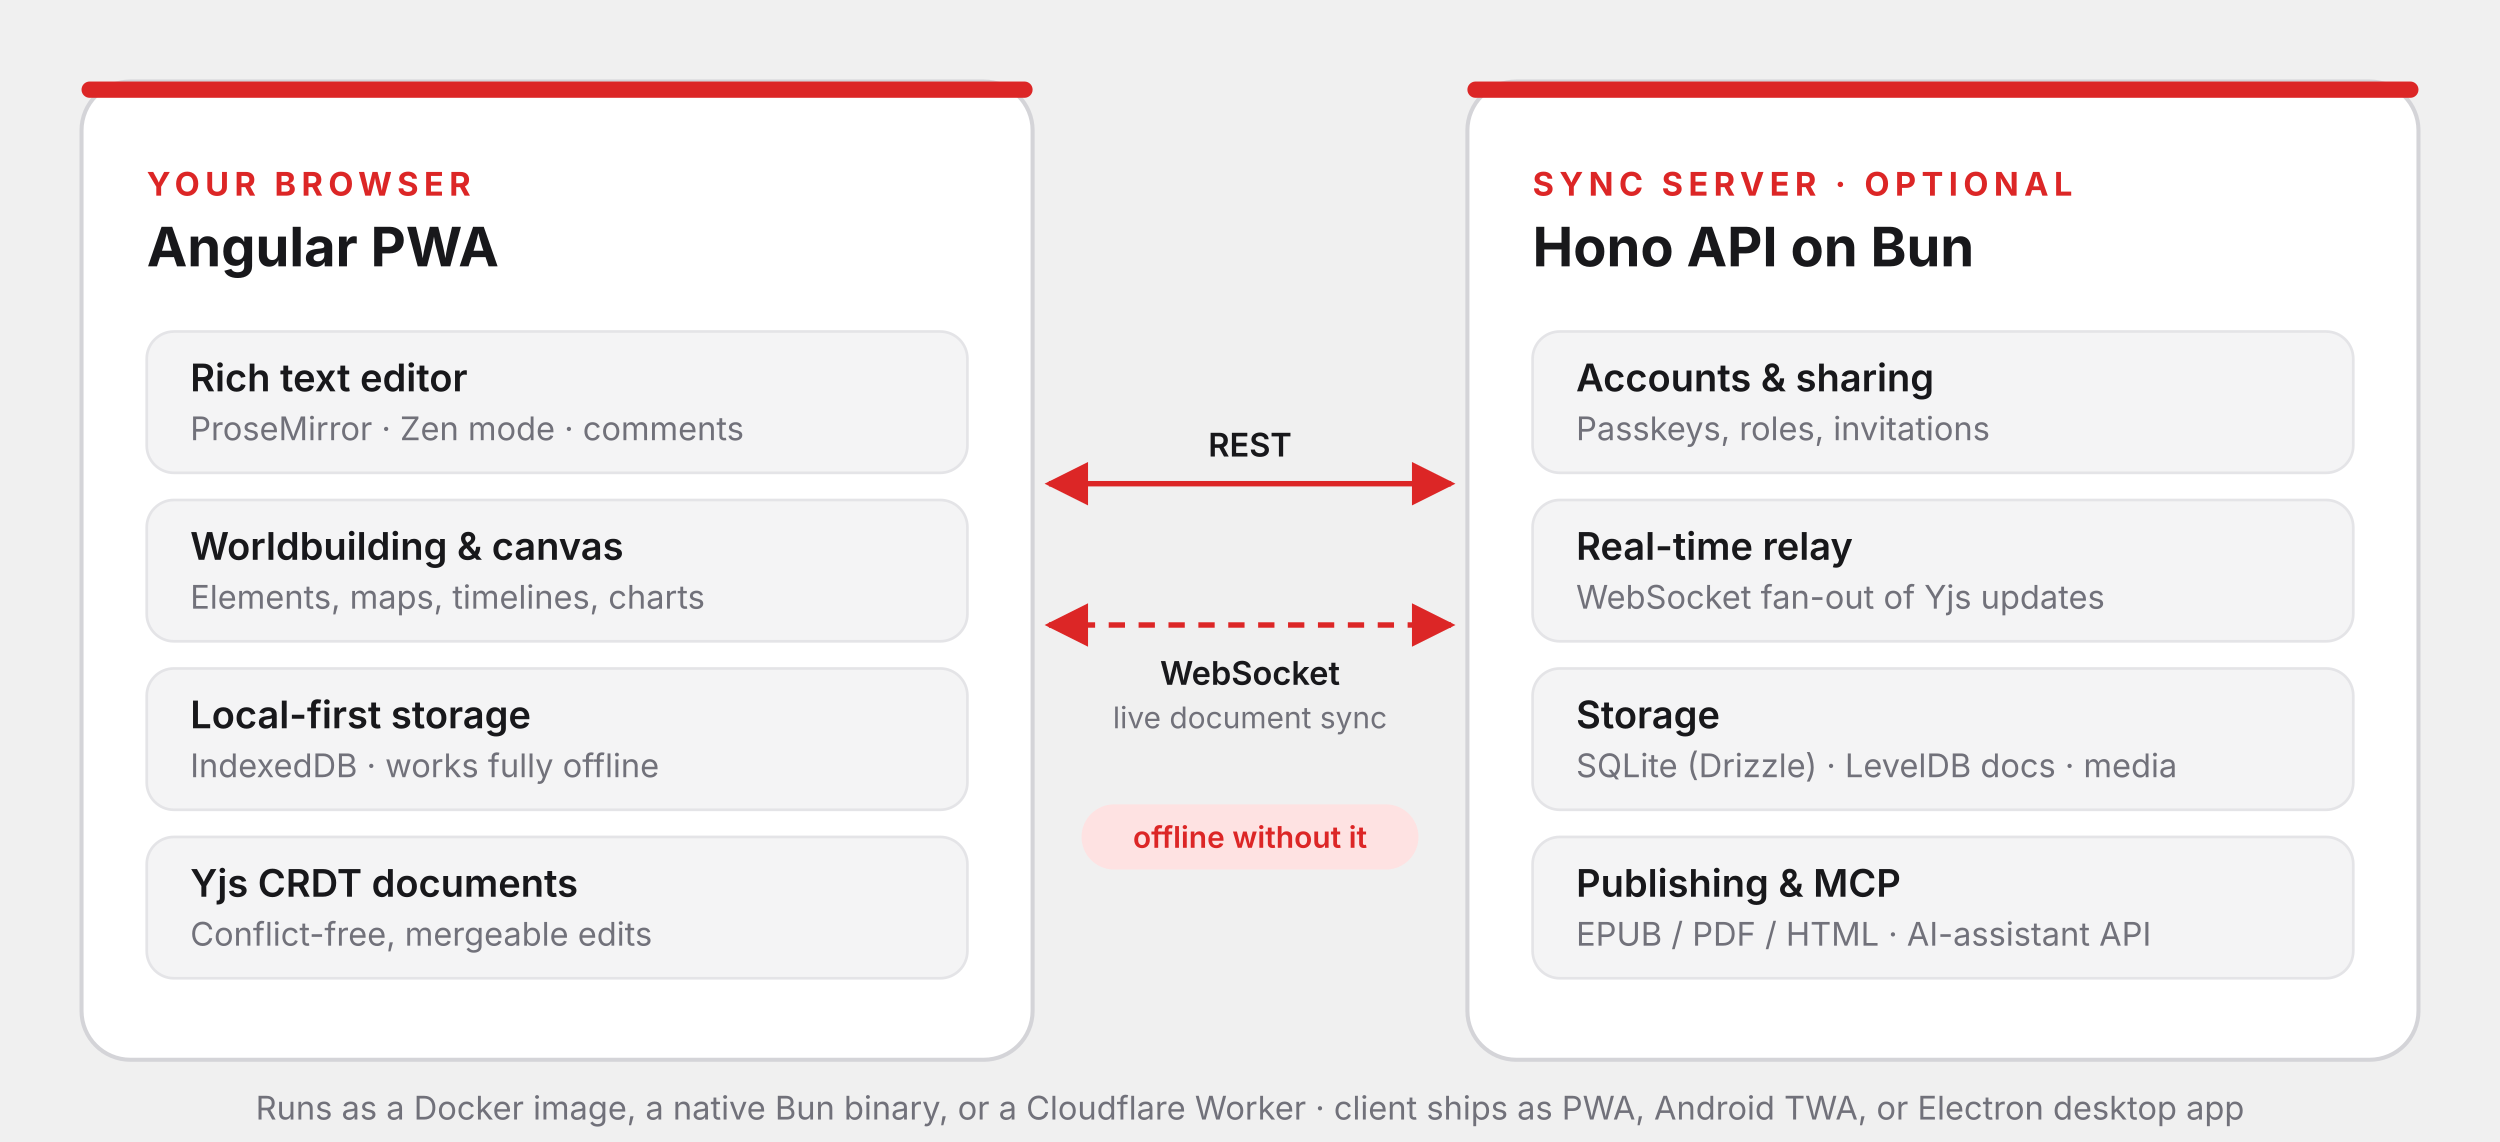
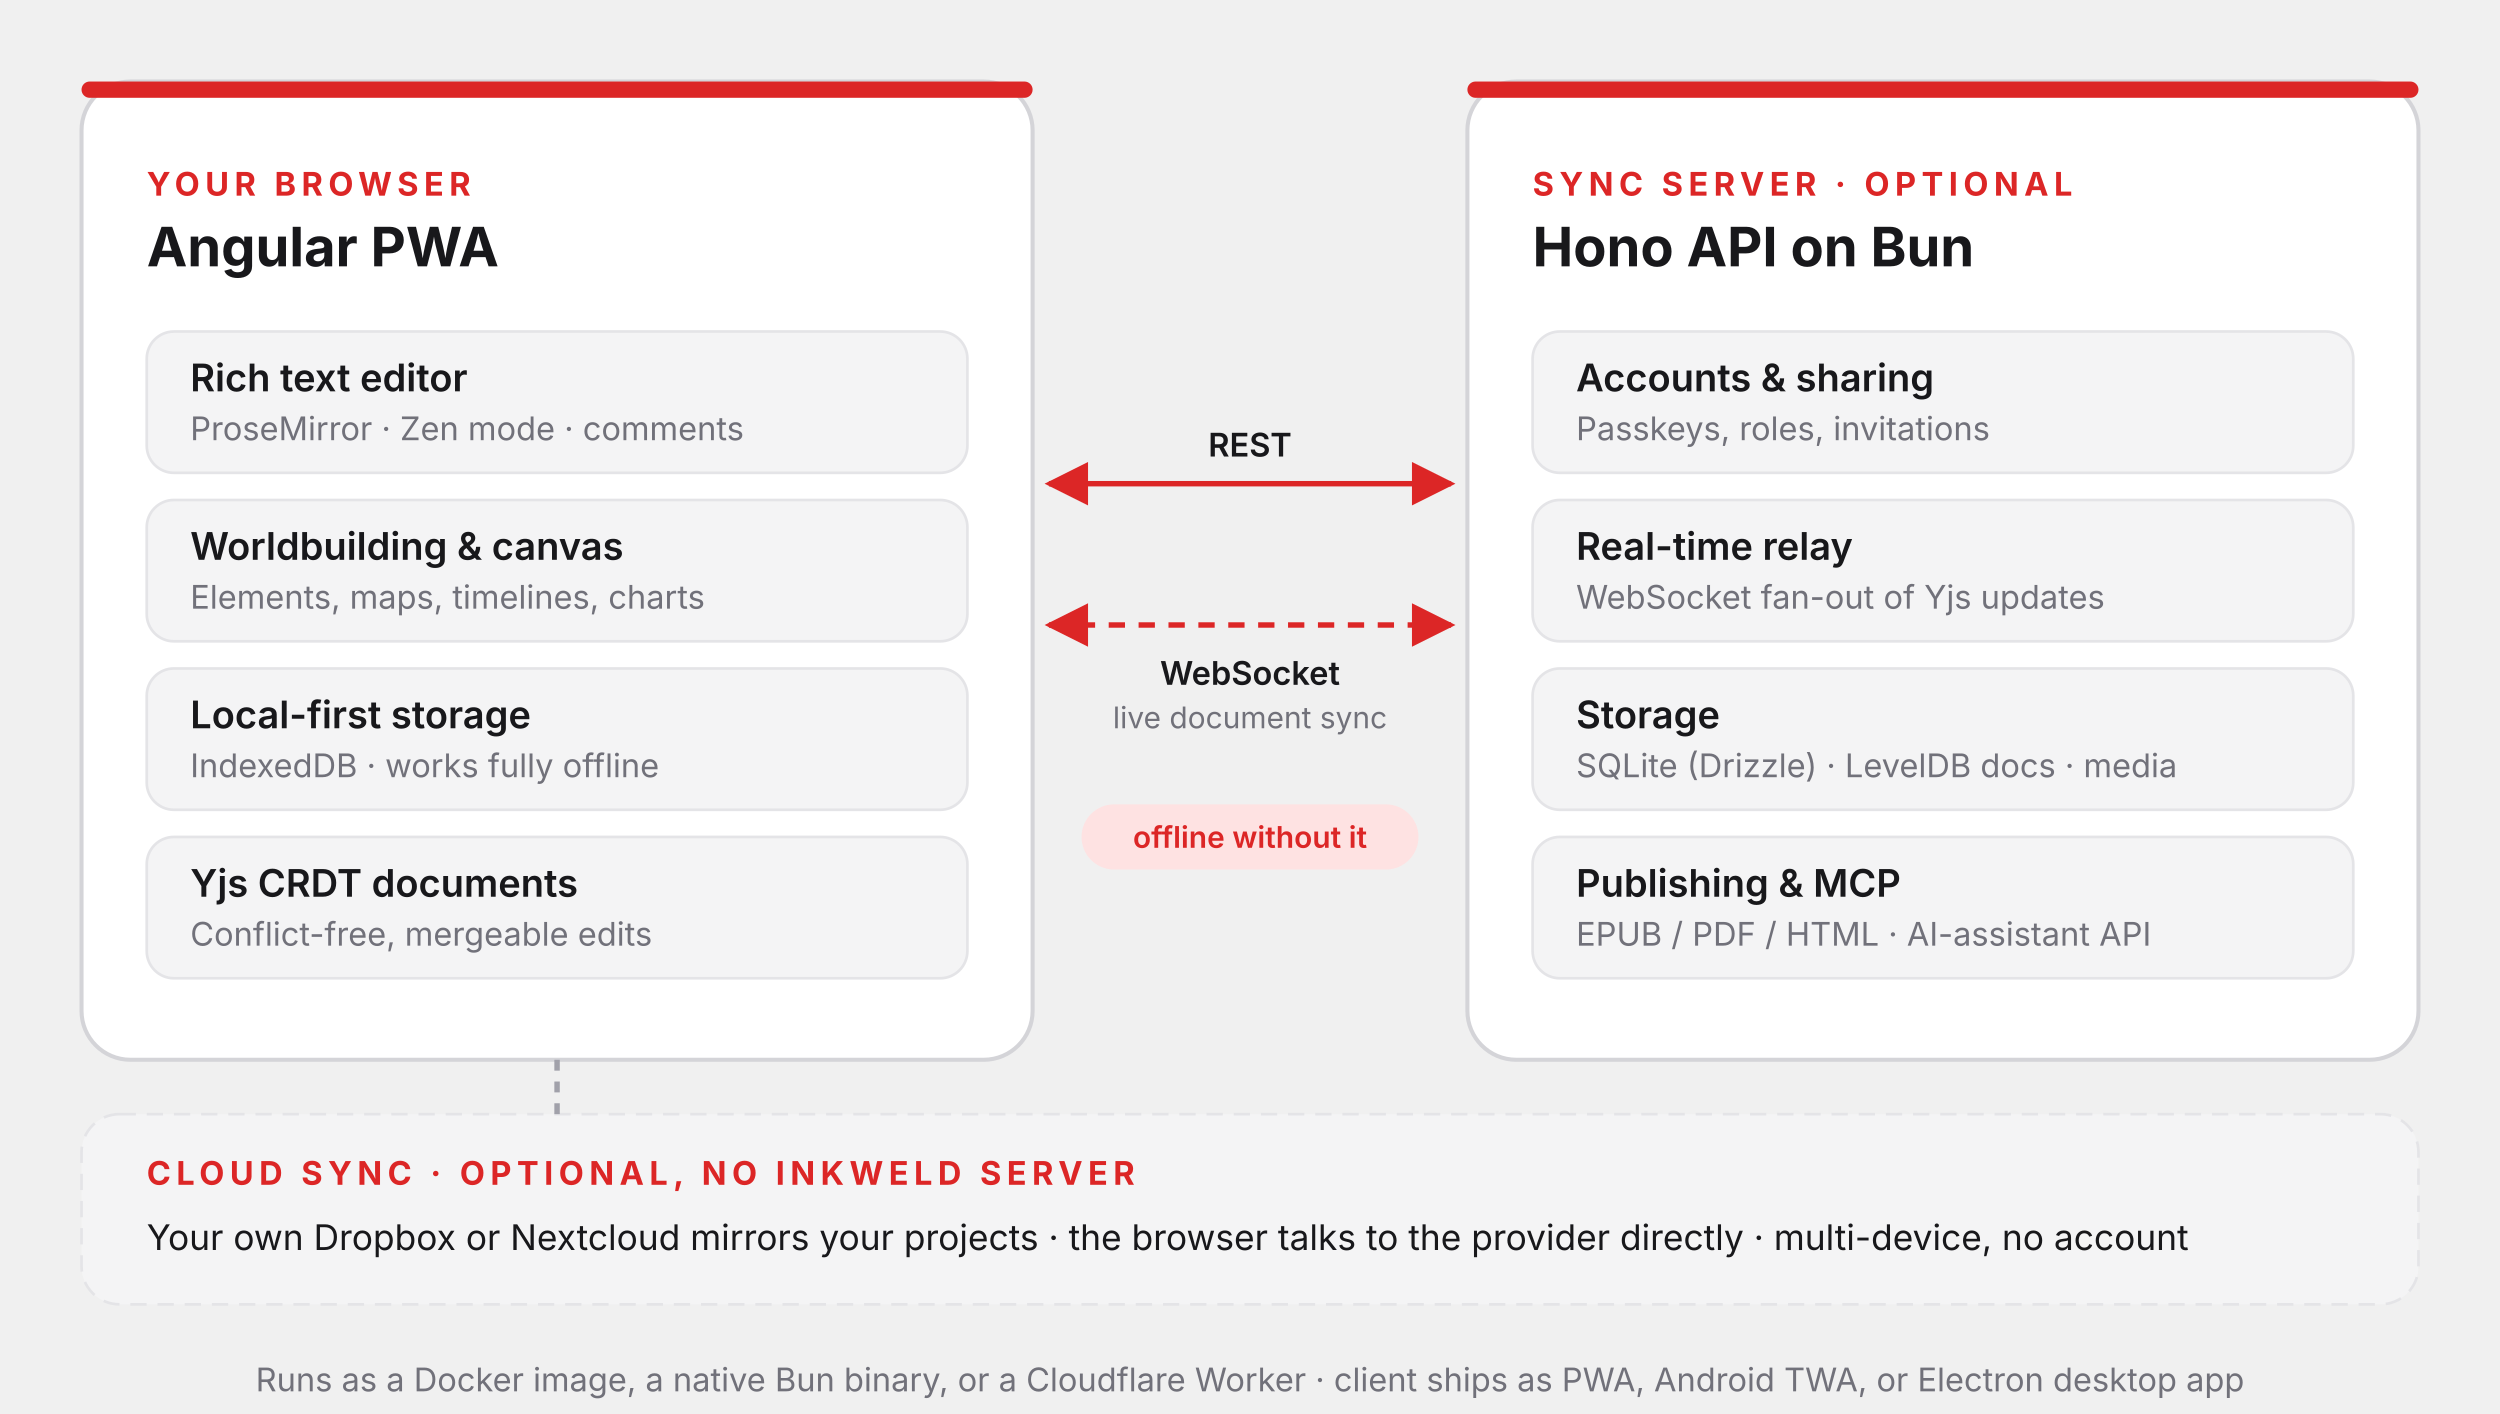
- <svg xmlns="http://www.w3.org/2000/svg" width="920" height="420" viewBox="0 0 920 420" font-family="Inter, -apple-system, 'Segoe UI', Helvetica, Arial, sans-serif">
+ <svg xmlns="http://www.w3.org/2000/svg" width="920" height="520" viewBox="0 0 920 520" font-family="Inter, -apple-system, 'Segoe UI', Helvetica, Arial, sans-serif">
  <defs>
    <marker id="arr" viewBox="0 0 10 10" refX="9" refY="5" markerWidth="8" markerHeight="8" orient="auto-start-reverse">
      <path d="M 0 0 L 10 5 L 0 10 z" fill="#dc2626" />
    </marker>
  </defs>
  <g>
    <rect x="30" y="30" width="350" height="360" rx="18" fill="#ffffff" stroke="#d4d4d8" stroke-width="1.5" />
    <rect x="30" y="30" width="350" height="6" rx="3" fill="#dc2626" />
    <text x="54" y="72" font-size="12" font-weight="700" letter-spacing="2" fill="#dc2626">YOUR BROWSER</text>
    <text x="54" y="98" font-size="20" font-weight="700" fill="#18181b">Angular PWA</text>
    <g>
      <rect x="54" y="122" width="302" height="52" rx="10" fill="#f4f4f5" stroke="#e4e4e7" />
      <text x="70" y="144" font-size="14" font-weight="600" fill="#18181b">Rich text editor</text>
      <text x="70" y="162" font-size="12" fill="#71717a">ProseMirror · Zen mode · comments</text>
    </g>
    <g>
      <rect x="54" y="184" width="302" height="52" rx="10" fill="#f4f4f5" stroke="#e4e4e7" />
      <text x="70" y="206" font-size="14" font-weight="600" fill="#18181b">Worldbuilding &amp; canvas</text>
      <text x="70" y="224" font-size="12" fill="#71717a">Elements, maps, timelines, charts</text>
    </g>
    <g>
      <rect x="54" y="246" width="302" height="52" rx="10" fill="#f4f4f5" stroke="#e4e4e7" />
      <text x="70" y="268" font-size="14" font-weight="600" fill="#18181b">Local-first storage</text>
      <text x="70" y="286" font-size="12" fill="#71717a">IndexedDB · works fully offline</text>
    </g>
    <g>
      <rect x="54" y="308" width="302" height="52" rx="10" fill="#f4f4f5" stroke="#e4e4e7" />
      <text x="70" y="330" font-size="14" font-weight="600" fill="#18181b">Yjs CRDT documents</text>
      <text x="70" y="348" font-size="12" fill="#71717a">Conflict-free, mergeable edits</text>
    </g>
  </g>
  <g>
    <rect x="540" y="30" width="350" height="360" rx="18" fill="#ffffff" stroke="#d4d4d8" stroke-width="1.5" />
    <rect x="540" y="30" width="350" height="6" rx="3" fill="#dc2626" />
    <text x="564" y="72" font-size="12" font-weight="700" letter-spacing="2" fill="#dc2626">SYNC SERVER  ·  OPTIONAL</text>
    <text x="564" y="98" font-size="20" font-weight="700" fill="#18181b">Hono API on Bun</text>
    <g>
      <rect x="564" y="122" width="302" height="52" rx="10" fill="#f4f4f5" stroke="#e4e4e7" />
      <text x="580" y="144" font-size="14" font-weight="600" fill="#18181b">Accounts &amp; sharing</text>
      <text x="580" y="162" font-size="12" fill="#71717a">Passkeys, roles, invitations</text>
    </g>
    <g>
      <rect x="564" y="184" width="302" height="52" rx="10" fill="#f4f4f5" stroke="#e4e4e7" />
      <text x="580" y="206" font-size="14" font-weight="600" fill="#18181b">Real-time relay</text>
      <text x="580" y="224" font-size="12" fill="#71717a">WebSocket fan-out of Yjs updates</text>
    </g>
    <g>
      <rect x="564" y="246" width="302" height="52" rx="10" fill="#f4f4f5" stroke="#e4e4e7" />
      <text x="580" y="268" font-size="14" font-weight="600" fill="#18181b">Storage</text>
      <text x="580" y="286" font-size="12" fill="#71717a">SQLite (Drizzle) · LevelDB docs · media</text>
    </g>
    <g>
      <rect x="564" y="308" width="302" height="52" rx="10" fill="#f4f4f5" stroke="#e4e4e7" />
      <text x="580" y="330" font-size="14" font-weight="600" fill="#18181b">Publishing &amp; MCP</text>
      <text x="580" y="348" font-size="12" fill="#71717a">EPUB / PDF / HTML · AI-assistant API</text>
    </g>
  </g>
  <g>
    <line x1="386" y1="178" x2="534" y2="178" stroke="#dc2626" stroke-width="2" marker-start="url(#arr)" marker-end="url(#arr)" />
    <text x="460.0" y="168" text-anchor="middle" font-size="12" font-weight="600" fill="#18181b">REST</text>
    <line x1="386" y1="230" x2="534" y2="230" stroke="#dc2626" stroke-width="2" stroke-dasharray="6 5" marker-start="url(#arr)" marker-end="url(#arr)" />
    <text x="460.0" y="252" text-anchor="middle" font-size="12" font-weight="600" fill="#18181b">WebSocket</text>
    <text x="460.0" y="268" text-anchor="middle" font-size="11" fill="#71717a">live document sync</text>
    <rect x="398.0" y="296" width="124" height="24" rx="12" fill="#fee2e2" />
    <text x="460.0" y="312" text-anchor="middle" font-size="11" font-weight="600" fill="#dc2626">offline without it</text>
  </g>
-   <text x="460.0" y="412" text-anchor="middle" font-size="12" fill="#71717a">Runs as a Docker image, a native Bun binary, or a Cloudflare Worker · client ships as PWA, Android TWA, or Electron desktop app</text>
+   <g>
+     <rect x="30" y="410" width="860" height="70" rx="14" fill="#f4f4f5" stroke="#e4e4e7" stroke-dasharray="6 4" />
+     <text x="54" y="436" font-size="12" font-weight="700" letter-spacing="2" fill="#dc2626">CLOUD SYNC  ·  OPTIONAL, NO INKWELD SERVER</text>
+     <text x="54" y="460" font-size="13" fill="#18181b">Your own Dropbox or Nextcloud mirrors your projects · the browser talks to the provider directly · multi-device, no account</text>
+     <line x1="205" y1="390" x2="205" y2="410" stroke="#a1a1aa" stroke-width="2" stroke-dasharray="4 4" />
+   </g>
+   <text x="460.0" y="512" text-anchor="middle" font-size="12" fill="#71717a">Runs as a Docker image, a native Bun binary, or a Cloudflare Worker · client ships as PWA, Android TWA, or Electron desktop app</text>
</svg>
